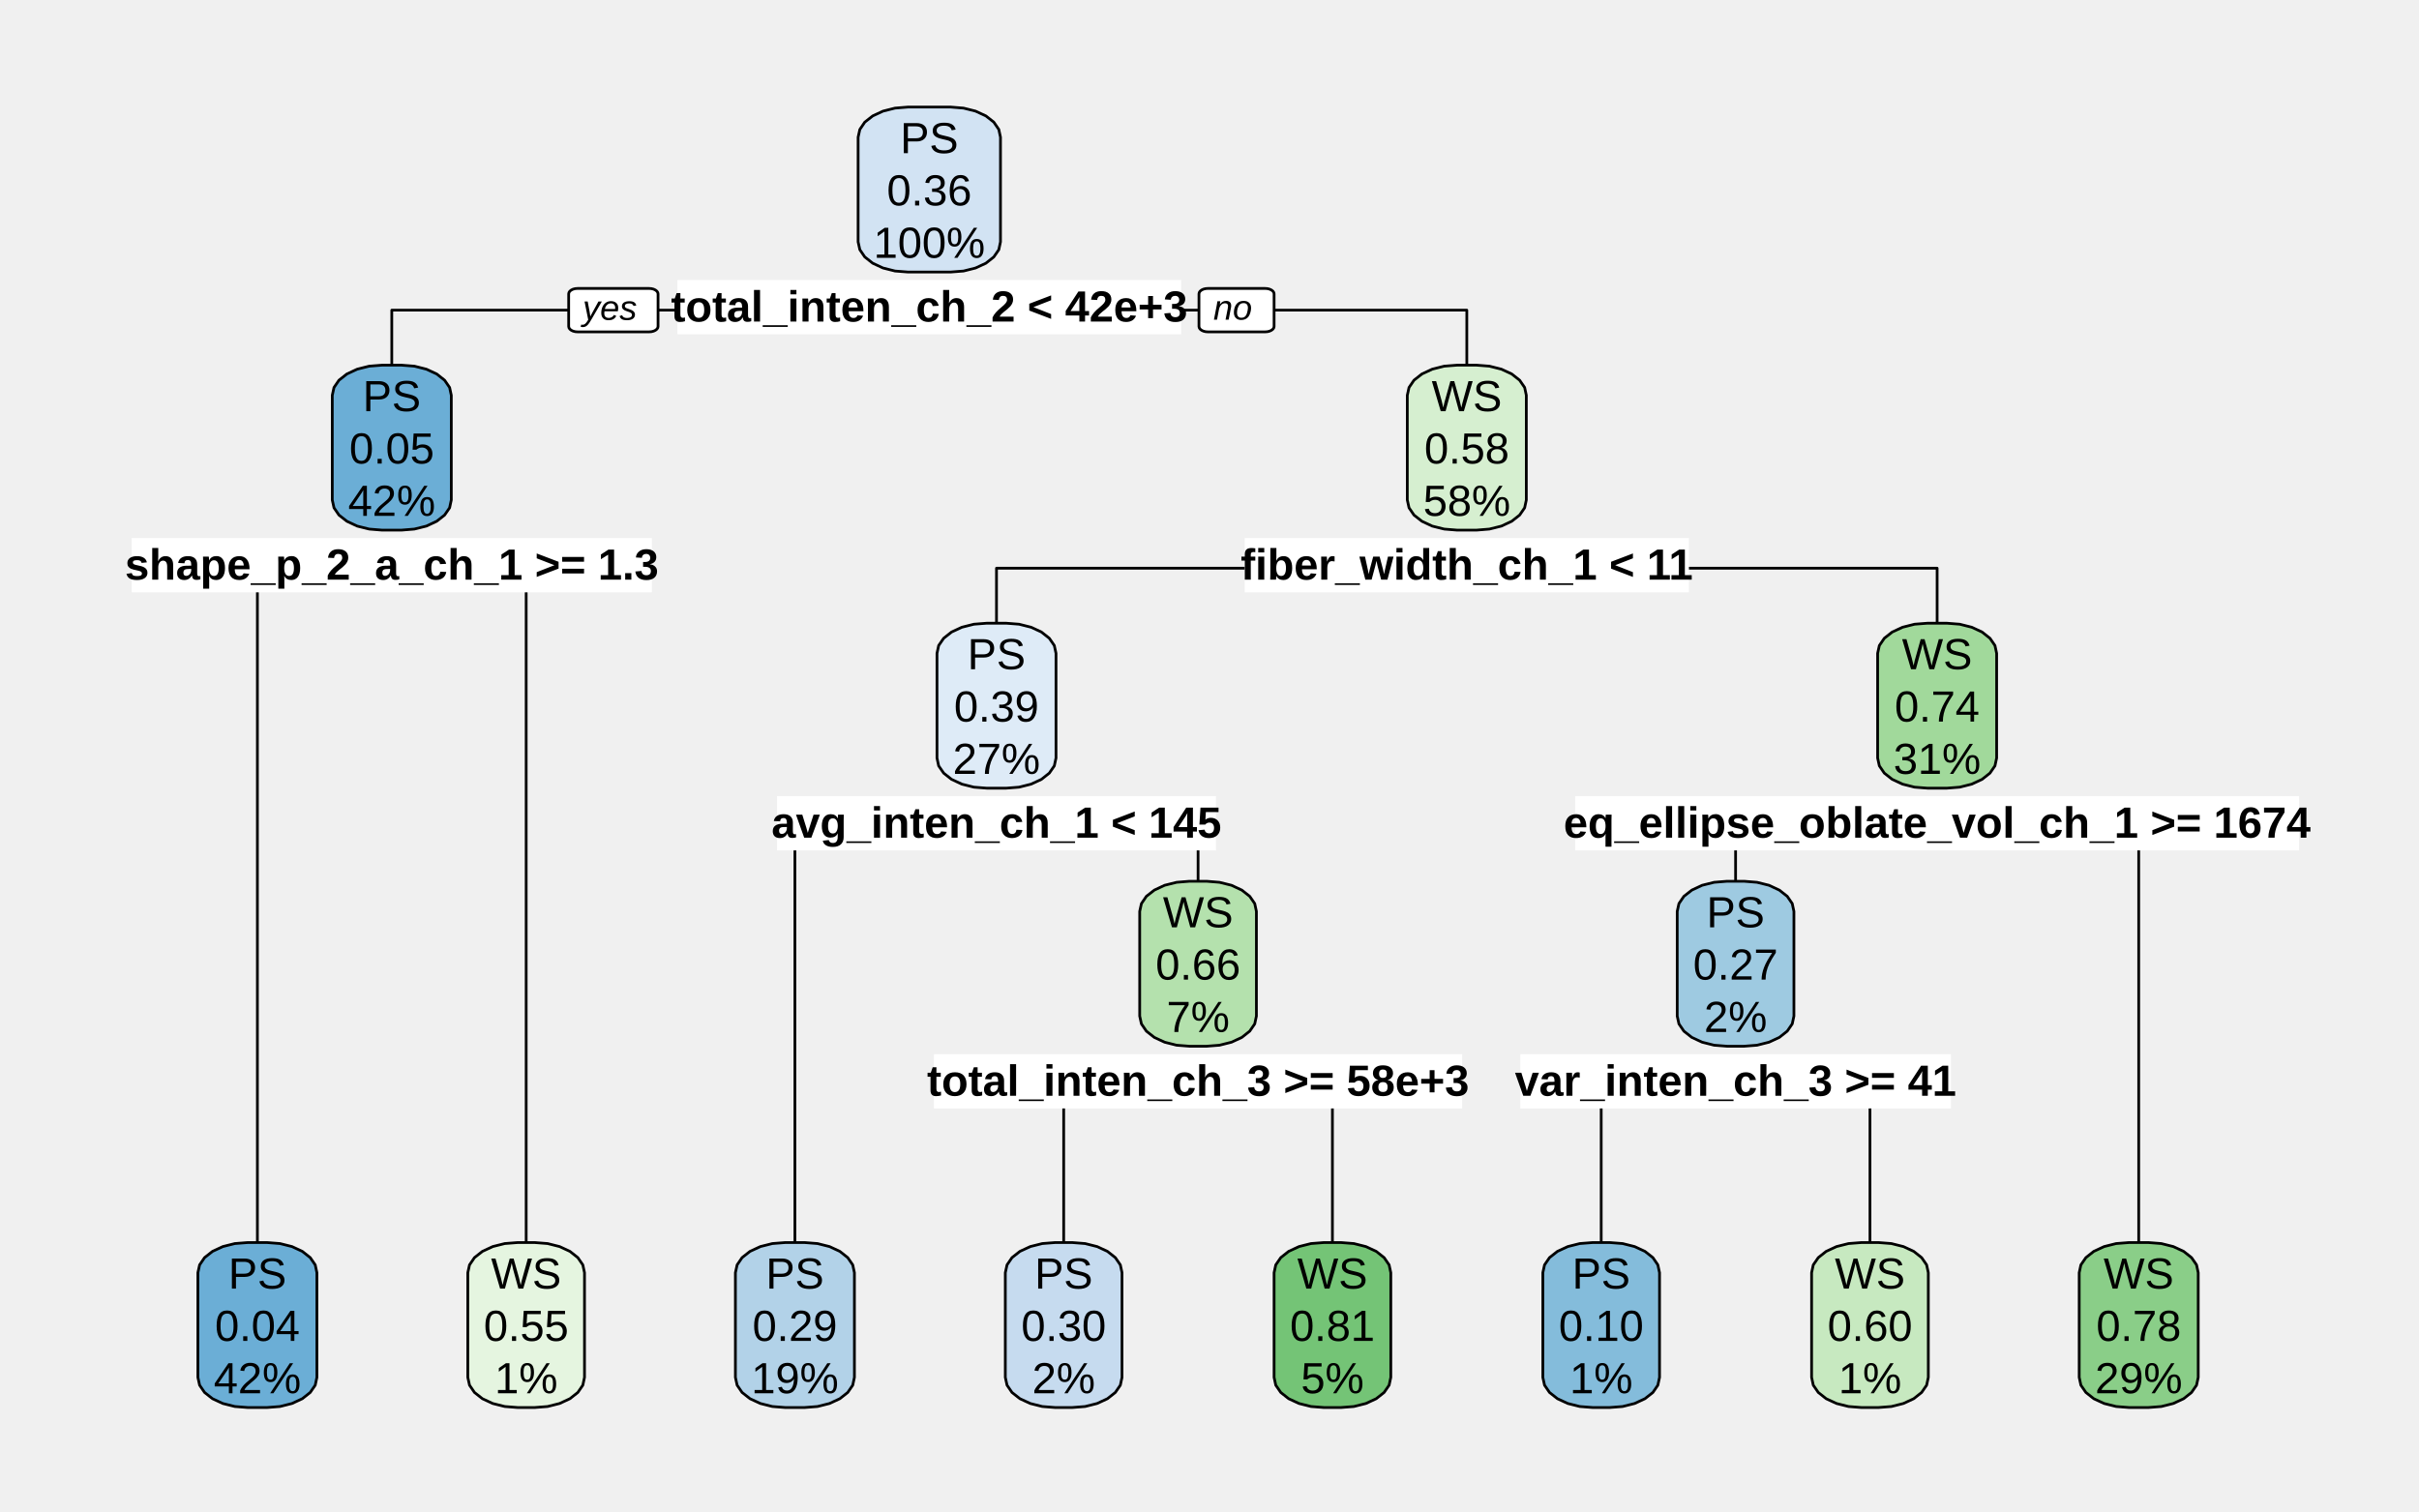
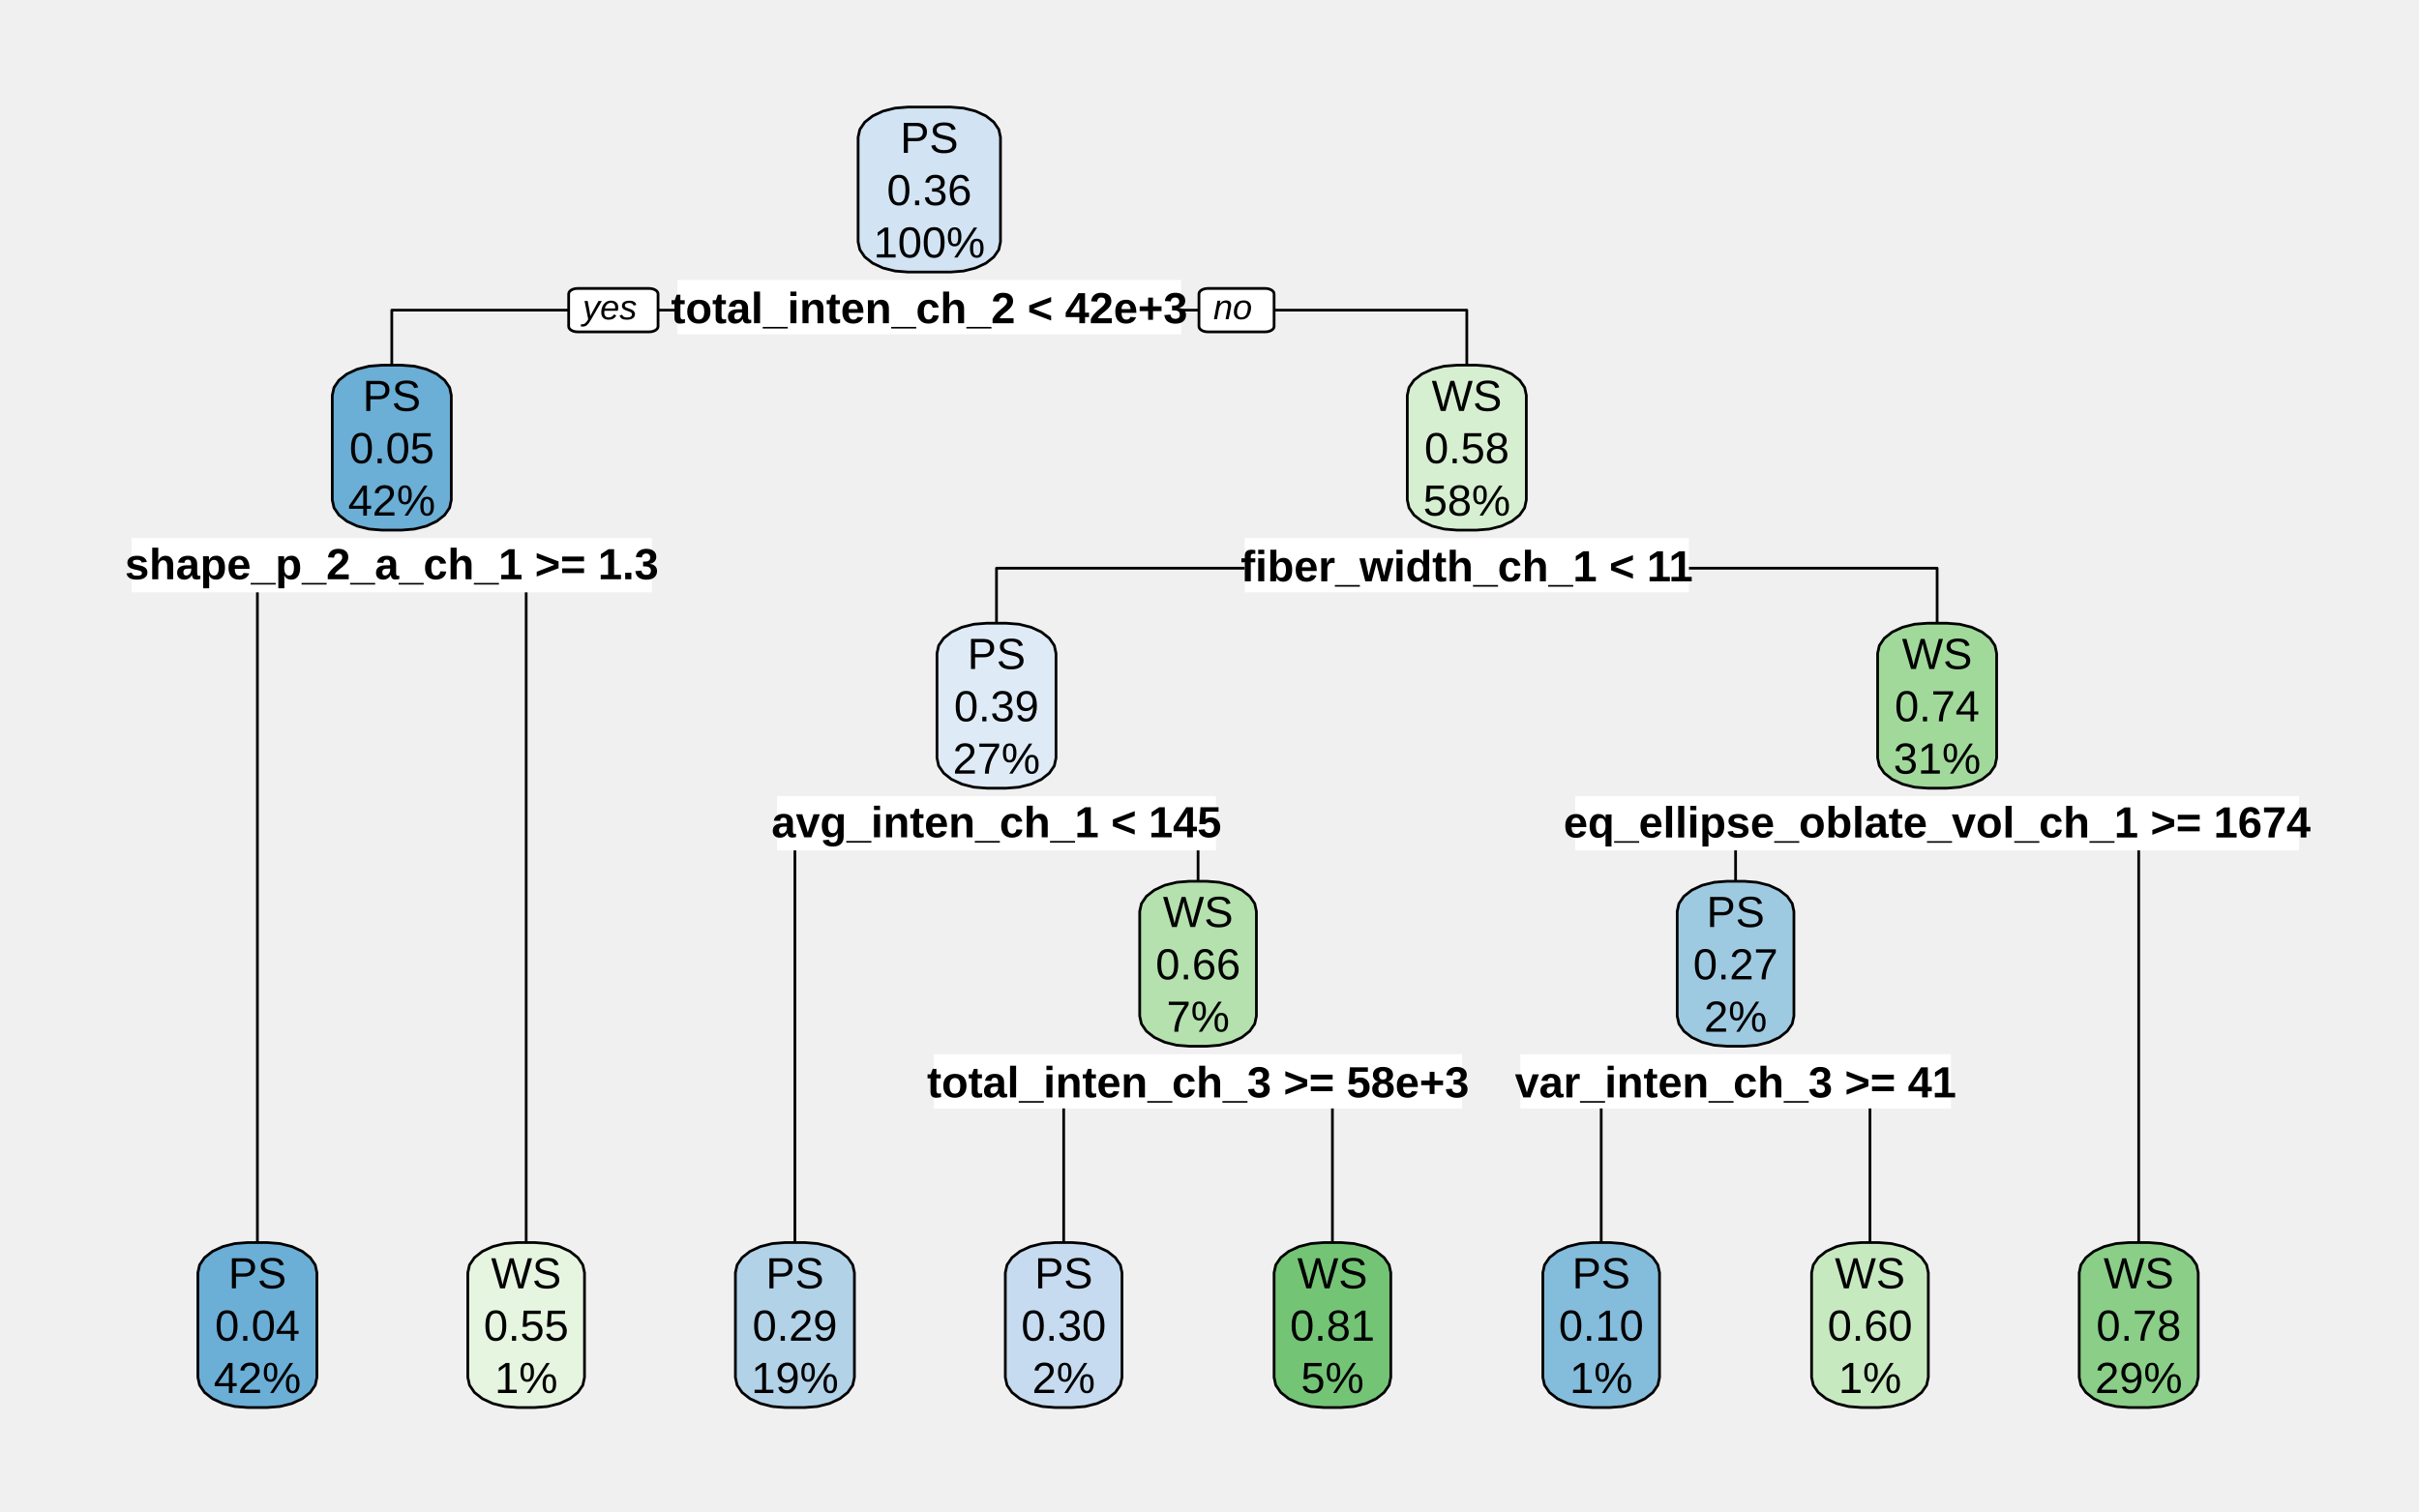
<svg xmlns="http://www.w3.org/2000/svg" class="svglite" width="576.00pt" height="360.00pt" viewBox="0 0 576.00 360.00">
  <defs>
    <style type="text/css">
    .svglite line, .svglite polyline, .svglite polygon, .svglite path, .svglite rect, .svglite circle {
      fill: none;
      stroke: #000000;
      stroke-linecap: round;
      stroke-linejoin: round;
      stroke-miterlimit: 10.00;
    }
  </style>
  </defs>
  <rect width="100%" height="100%" style="stroke: none; fill: none;" />
  <defs>
    <clipPath id="cpMC4wMHw1NzYuMDB8MC4wMHwzNjAuMDA=">
      <rect x="0.00" y="0.00" width="576.00" height="360.00" />
    </clipPath>
  </defs>
  <g clip-path="url(#cpMC4wMHw1NzYuMDB8MC4wMHwzNjAuMDA=)">
    <polyline points="93.29,86.97 93.29,73.87 221.28,73.87 " style="stroke-width: 0.65; stroke-linecap: butt;" />
    <polyline points="61.29,295.94 61.29,135.33 93.29,135.33 " style="stroke-width: 0.65; stroke-linecap: butt;" />
    <polyline points="125.29,295.94 125.29,135.33 93.29,135.33 " style="stroke-width: 0.65; stroke-linecap: butt;" />
    <polyline points="349.27,86.97 349.27,73.87 221.28,73.87 " style="stroke-width: 0.65; stroke-linecap: butt;" />
    <polyline points="237.28,148.43 237.28,135.33 349.27,135.33 " style="stroke-width: 0.65; stroke-linecap: butt;" />
    <polyline points="189.28,295.94 189.28,196.79 237.28,196.79 " style="stroke-width: 0.65; stroke-linecap: butt;" />
    <polyline points="285.28,209.89 285.28,196.79 237.28,196.79 " style="stroke-width: 0.65; stroke-linecap: butt;" />
    <polyline points="253.28,295.94 253.28,258.26 285.28,258.26 " style="stroke-width: 0.65; stroke-linecap: butt;" />
    <polyline points="317.27,295.94 317.27,258.26 285.28,258.26 " style="stroke-width: 0.65; stroke-linecap: butt;" />
    <polyline points="461.26,148.43 461.26,135.33 349.27,135.33 " style="stroke-width: 0.65; stroke-linecap: butt;" />
    <polyline points="413.27,209.89 413.27,196.79 461.26,196.79 " style="stroke-width: 0.65; stroke-linecap: butt;" />
    <polyline points="381.27,295.94 381.27,258.26 413.27,258.26 " style="stroke-width: 0.65; stroke-linecap: butt;" />
    <polyline points="445.27,295.94 445.27,258.26 413.27,258.26 " style="stroke-width: 0.65; stroke-linecap: butt;" />
    <polyline points="509.26,295.94 509.26,196.79 461.26,196.79 " style="stroke-width: 0.65; stroke-linecap: butt;" />
    <polygon points="161.30,79.61 161.30,66.69 281.26,66.69 281.26,79.61 161.30,79.61 " style="stroke-width: 0.65; stroke: none; fill: #FFFFFF;" />
    <polygon points="31.36,141.08 31.36,128.15 155.22,128.15 155.22,141.08 31.36,141.08 " style="stroke-width: 0.65; stroke: none; fill: #FFFFFF;" />
    <polygon points="296.38,141.08 296.38,128.15 402.16,128.15 402.16,141.08 296.38,141.08 " style="stroke-width: 0.65; stroke: none; fill: #FFFFFF;" />
    <polygon points="185.02,202.54 185.02,189.61 289.54,189.61 289.54,202.54 185.02,202.54 " style="stroke-width: 0.65; stroke: none; fill: #FFFFFF;" />
    <polygon points="222.38,264.00 222.38,251.08 348.17,251.08 348.17,264.00 222.38,264.00 " style="stroke-width: 0.65; stroke: none; fill: #FFFFFF;" />
    <polygon points="375.08,202.54 375.08,189.61 547.45,189.61 547.45,202.54 375.08,202.54 " style="stroke-width: 0.65; stroke: none; fill: #FFFFFF;" />
    <polygon points="362.00,264.00 362.00,251.08 464.54,251.08 464.54,264.00 362.00,264.00 " style="stroke-width: 0.65; stroke: none; fill: #FFFFFF;" />
-     <text x="221.28" y="76.59" text-anchor="middle" style="font-size: 10.39px; font-weight: bold; font-family: Liberation Sans;" textLength="147.57px" lengthAdjust="spacingAndGlyphs">total_inten_ch_2 &lt; 42e+3</text>
-     <text x="93.29" y="138.05" text-anchor="middle" style="font-size: 10.39px; font-weight: bold; font-family: Liberation Sans;" textLength="146.38px" lengthAdjust="spacingAndGlyphs">shape_p_2_a_ch_1 &gt;= 1.3</text>
-     <text x="349.27" y="138.05" text-anchor="middle" style="font-size: 10.39px; font-weight: bold; font-family: Liberation Sans;" textLength="127.27px" lengthAdjust="spacingAndGlyphs">fiber_width_ch_1 &lt; 11</text>
-     <text x="237.28" y="199.51" text-anchor="middle" style="font-size: 10.39px; font-weight: bold; font-family: Liberation Sans;" textLength="125.43px" lengthAdjust="spacingAndGlyphs">avg_inten_ch_1 &lt; 145</text>
-     <text x="285.28" y="260.98" text-anchor="middle" style="font-size: 10.39px; font-weight: bold; font-family: Liberation Sans;" textLength="156.26px" lengthAdjust="spacingAndGlyphs">total_inten_ch_3 &gt;= 58e+3</text>
-     <text x="461.26" y="199.51" text-anchor="middle" style="font-size: 10.39px; font-weight: bold; font-family: Liberation Sans;" textLength="207.58px" lengthAdjust="spacingAndGlyphs">eq_ellipse_oblate_vol_ch_1 &gt;= 1674</text>
-     <text x="413.27" y="260.98" text-anchor="middle" style="font-size: 10.39px; font-weight: bold; font-family: Liberation Sans;" textLength="124.59px" lengthAdjust="spacingAndGlyphs">var_inten_ch_3 &gt;= 41</text>
+     <text x="221.28" y="76.98" text-anchor="middle" style="font-size: 10.39px; font-weight: bold; font-family: Arial;" textLength="122.80px" lengthAdjust="spacingAndGlyphs">total_inten_ch_2 &lt; 42e+3</text>
+     <text x="93.29" y="137.96" text-anchor="middle" style="font-size: 10.39px; font-weight: bold; font-family: Arial;" textLength="126.85px" lengthAdjust="spacingAndGlyphs">shape_p_2_a_ch_1 &gt;= 1.3</text>
+     <text x="349.27" y="138.46" text-anchor="middle" style="font-size: 10.39px; font-weight: bold; font-family: Arial;" textLength="108.09px" lengthAdjust="spacingAndGlyphs">fiber_width_ch_1 &lt; 11</text>
+     <text x="237.28" y="199.42" text-anchor="middle" style="font-size: 10.39px; font-weight: bold; font-family: Arial;" textLength="106.94px" lengthAdjust="spacingAndGlyphs">avg_inten_ch_1 &lt; 145</text>
+     <text x="285.28" y="261.36" text-anchor="middle" style="font-size: 10.39px; font-weight: bold; font-family: Arial;" textLength="128.86px" lengthAdjust="spacingAndGlyphs">total_inten_ch_3 &gt;= 58e+3</text>
+     <text x="461.26" y="199.46" text-anchor="middle" style="font-size: 10.39px; font-weight: bold; font-family: Arial;" textLength="177.57px" lengthAdjust="spacingAndGlyphs">eq_ellipse_oblate_vol_ch_1 &gt;= 1674</text>
+     <text x="413.27" y="261.36" text-anchor="middle" style="font-size: 10.39px; font-weight: bold; font-family: Arial;" textLength="104.94px" lengthAdjust="spacingAndGlyphs">var_inten_ch_3 &gt;= 41</text>
    <polygon points="204.33,32.68 204.74,30.83 205.92,29.09 207.81,27.61 210.26,26.47 213.12,25.75 216.19,25.50 226.37,25.50 229.44,25.75 232.30,26.47 234.76,27.61 236.64,29.09 237.83,30.83 238.23,32.68 238.23,57.61 237.83,59.47 236.64,61.20 234.76,62.69 232.30,63.83 229.44,64.55 226.37,64.79 216.19,64.79 213.12,64.55 210.26,63.83 207.81,62.69 205.92,61.20 204.74,59.47 204.33,57.61 " style="stroke-width: 0.65; fill: #D2E3F3;" />
    <polygon points="79.12,94.15 79.53,92.29 80.71,90.56 82.60,89.07 85.05,87.93 87.91,87.21 90.98,86.97 95.60,86.97 98.67,87.21 101.53,87.93 103.99,89.07 105.87,90.56 107.06,92.29 107.46,94.15 107.46,119.08 107.06,120.94 105.87,122.67 103.99,124.15 101.53,125.30 98.67,126.01 95.60,126.26 90.98,126.26 87.91,126.01 85.05,125.30 82.60,124.15 80.71,122.67 79.53,120.94 79.12,119.08 " style="stroke-width: 0.65; fill: #6BAED6;" />
    <polygon points="47.12,303.12 47.53,301.26 48.71,299.53 50.60,298.04 53.05,296.90 55.92,296.18 58.99,295.94 63.60,295.94 66.67,296.18 69.53,296.90 71.99,298.04 73.87,299.53 75.06,301.26 75.46,303.12 75.46,328.05 75.06,329.91 73.87,331.64 71.99,333.13 69.53,334.27 66.67,334.99 63.60,335.23 58.99,335.23 55.92,334.99 53.05,334.27 50.60,333.13 48.71,331.64 47.53,329.91 47.12,328.05 " style="stroke-width: 0.65; fill: #6BAED6;" />
    <polygon points="111.39,303.12 111.80,301.26 112.98,299.53 114.87,298.04 117.32,296.90 120.19,296.18 123.26,295.94 127.32,295.94 130.39,296.18 133.25,296.90 135.71,298.04 137.59,299.53 138.78,301.26 139.18,303.12 139.18,328.05 138.78,329.91 137.59,331.64 135.71,333.13 133.25,334.27 130.39,334.99 127.32,335.23 123.26,335.23 120.19,334.99 117.32,334.27 114.87,333.13 112.98,331.64 111.80,329.91 111.39,328.05 " style="stroke-width: 0.65; fill: #E5F5E0;" />
    <polygon points="335.10,94.15 335.51,92.29 336.69,90.56 338.58,89.07 341.03,87.93 343.89,87.21 346.96,86.97 351.58,86.97 354.65,87.21 357.51,87.93 359.97,89.07 361.85,90.56 363.04,92.29 363.44,94.15 363.44,119.08 363.04,120.94 361.85,122.67 359.97,124.15 357.51,125.30 354.65,126.01 351.58,126.26 346.96,126.26 343.89,126.01 341.03,125.30 338.58,124.15 336.69,122.67 335.51,120.94 335.10,119.08 " style="stroke-width: 0.65; fill: #D6EFD0;" />
    <polygon points="223.11,155.61 223.51,153.75 224.70,152.02 226.58,150.53 229.04,149.39 231.90,148.67 234.97,148.43 239.59,148.43 242.66,148.67 245.52,149.39 247.98,150.53 249.86,152.02 251.05,153.75 251.45,155.61 251.45,180.54 251.05,182.40 249.86,184.13 247.98,185.62 245.52,186.76 242.66,187.48 239.59,187.72 234.97,187.72 231.90,187.48 229.04,186.76 226.58,185.62 224.70,184.13 223.51,182.40 223.11,180.54 " style="stroke-width: 0.65; fill: #DEEBF7;" />
    <polygon points="175.11,303.12 175.52,301.26 176.70,299.53 178.59,298.04 181.05,296.90 183.91,296.18 186.98,295.94 191.59,295.94 194.66,296.18 197.52,296.90 199.98,298.04 201.86,299.53 203.05,301.26 203.45,303.12 203.45,328.05 203.05,329.91 201.86,331.64 199.98,333.13 197.52,334.27 194.66,334.99 191.59,335.23 186.98,335.23 183.91,334.99 181.05,334.27 178.59,333.13 176.70,331.64 175.52,329.91 175.11,328.05 " style="stroke-width: 0.65; fill: #B2D2E8;" />
    <polygon points="271.38,217.07 271.79,215.21 272.97,213.48 274.86,212.00 277.31,210.85 280.17,210.14 283.24,209.89 287.31,209.89 290.38,210.14 293.24,210.85 295.70,212.00 297.58,213.48 298.77,215.21 299.17,217.07 299.17,242.00 298.77,243.86 297.58,245.59 295.70,247.08 293.24,248.22 290.38,248.94 287.31,249.18 283.24,249.18 280.17,248.94 277.31,248.22 274.86,247.08 272.97,245.59 271.79,243.86 271.38,242.00 " style="stroke-width: 0.65; fill: #B4E1AD;" />
    <polygon points="239.38,303.12 239.79,301.26 240.97,299.53 242.86,298.04 245.32,296.90 248.18,296.18 251.25,295.94 255.31,295.94 258.38,296.18 261.24,296.90 263.70,298.04 265.58,299.53 266.77,301.26 267.17,303.12 267.17,328.05 266.77,329.91 265.58,331.64 263.70,333.13 261.24,334.27 258.38,334.99 255.31,335.23 251.25,335.23 248.18,334.99 245.32,334.27 242.86,333.13 240.97,331.64 239.79,329.91 239.38,328.05 " style="stroke-width: 0.65; fill: #C6DBEF;" />
    <polygon points="303.38,303.12 303.78,301.26 304.97,299.53 306.85,298.04 309.31,296.90 312.17,296.18 315.24,295.94 319.31,295.94 322.38,296.18 325.24,296.90 327.70,298.04 329.58,299.53 330.77,301.26 331.17,303.12 331.17,328.05 330.77,329.91 329.58,331.64 327.70,333.13 325.24,334.27 322.38,334.99 319.31,335.23 315.24,335.23 312.17,334.99 309.31,334.27 306.85,333.13 304.97,331.64 303.78,329.91 303.38,328.05 " style="stroke-width: 0.65; fill: #74C476;" />
    <polygon points="447.09,155.61 447.50,153.75 448.68,152.02 450.57,150.53 453.03,149.39 455.89,148.67 458.96,148.43 463.57,148.43 466.64,148.67 469.50,149.39 471.96,150.53 473.84,152.02 475.03,153.75 475.43,155.61 475.43,180.54 475.03,182.40 473.84,184.13 471.96,185.62 469.50,186.76 466.64,187.48 463.57,187.72 458.96,187.72 455.89,187.48 453.03,186.76 450.57,185.62 448.68,184.13 447.50,182.40 447.09,180.54 " style="stroke-width: 0.65; fill: #A1D99B;" />
    <polygon points="399.37,217.07 399.78,215.21 400.96,213.48 402.85,212.00 405.30,210.85 408.16,210.14 411.24,209.89 415.30,209.89 418.37,210.14 421.23,210.85 423.69,212.00 425.57,213.48 426.76,215.21 427.16,217.07 427.16,242.00 426.76,243.86 425.57,245.59 423.69,247.08 421.23,248.22 418.37,248.94 415.30,249.18 411.24,249.18 408.16,248.94 405.30,248.22 402.85,247.08 400.96,245.59 399.78,243.86 399.37,242.00 " style="stroke-width: 0.65; fill: #9ECAE1;" />
    <polygon points="367.37,303.12 367.78,301.26 368.96,299.53 370.85,298.04 373.31,296.90 376.17,296.18 379.24,295.94 383.30,295.94 386.37,296.18 389.23,296.90 391.69,298.04 393.58,299.53 394.76,301.26 395.16,303.12 395.16,328.05 394.76,329.91 393.58,331.64 391.69,333.13 389.23,334.27 386.37,334.99 383.30,335.23 379.24,335.23 376.17,334.99 373.31,334.27 370.85,333.13 368.96,331.64 367.78,329.91 367.37,328.05 " style="stroke-width: 0.65; fill: #84BCDB;" />
    <polygon points="431.37,303.12 431.77,301.26 432.96,299.53 434.84,298.04 437.30,296.90 440.16,296.18 443.23,295.94 447.30,295.94 450.37,296.18 453.23,296.90 455.69,298.04 457.57,299.53 458.76,301.26 459.16,303.12 459.16,328.05 458.76,329.91 457.57,331.64 455.69,333.13 453.23,334.27 450.37,334.99 447.30,335.23 443.23,335.23 440.16,334.99 437.30,334.27 434.84,333.13 432.96,331.64 431.77,329.91 431.37,328.05 " style="stroke-width: 0.65; fill: #C7E9C0;" />
    <polygon points="495.09,303.12 495.49,301.26 496.68,299.53 498.56,298.04 501.02,296.90 503.88,296.18 506.95,295.94 511.57,295.94 514.64,296.18 517.50,296.90 519.96,298.04 521.84,299.53 523.03,301.26 523.43,303.12 523.43,328.05 523.03,329.91 521.84,331.64 519.96,333.13 517.50,334.27 514.64,334.99 511.57,335.23 506.95,335.23 503.88,334.99 501.02,334.27 498.56,333.13 496.68,331.64 495.49,329.91 495.09,328.05 " style="stroke-width: 0.65; fill: #8ACE88;" />
-     <text x="221.28" y="36.47" text-anchor="middle" style="font-size: 10.39px; font-family: Liberation Sans;" textLength="12.84px" lengthAdjust="spacingAndGlyphs">PS</text>
-     <text x="221.28" y="48.93" text-anchor="middle" style="font-size: 10.39px; font-family: Liberation Sans;" textLength="23.10px" lengthAdjust="spacingAndGlyphs">0.36</text>
-     <text x="221.28" y="61.40" text-anchor="middle" style="font-size: 10.39px; font-family: Liberation Sans;" textLength="29.66px" lengthAdjust="spacingAndGlyphs">100%</text>
-     <text x="93.29" y="97.93" text-anchor="middle" style="font-size: 10.39px; font-family: Liberation Sans;" textLength="12.84px" lengthAdjust="spacingAndGlyphs">PS</text>
-     <text x="93.29" y="110.40" text-anchor="middle" style="font-size: 10.39px; font-family: Liberation Sans;" textLength="23.10px" lengthAdjust="spacingAndGlyphs">0.05</text>
-     <text x="93.29" y="122.86" text-anchor="middle" style="font-size: 10.39px; font-family: Liberation Sans;" textLength="23.06px" lengthAdjust="spacingAndGlyphs">42%</text>
-     <text x="61.29" y="306.90" text-anchor="middle" style="font-size: 10.39px; font-family: Liberation Sans;" textLength="12.84px" lengthAdjust="spacingAndGlyphs">PS</text>
-     <text x="61.29" y="319.37" text-anchor="middle" style="font-size: 10.39px; font-family: Liberation Sans;" textLength="23.10px" lengthAdjust="spacingAndGlyphs">0.04</text>
-     <text x="61.29" y="331.83" text-anchor="middle" style="font-size: 10.39px; font-family: Liberation Sans;" textLength="23.06px" lengthAdjust="spacingAndGlyphs">42%</text>
-     <text x="125.29" y="306.90" text-anchor="middle" style="font-size: 10.39px; font-family: Liberation Sans;" textLength="16.85px" lengthAdjust="spacingAndGlyphs">WS</text>
-     <text x="125.29" y="319.37" text-anchor="middle" style="font-size: 10.39px; font-family: Liberation Sans;" textLength="23.10px" lengthAdjust="spacingAndGlyphs">0.55</text>
-     <text x="125.29" y="331.83" text-anchor="middle" style="font-size: 10.39px; font-family: Liberation Sans;" textLength="16.46px" lengthAdjust="spacingAndGlyphs">1%</text>
-     <text x="349.27" y="97.93" text-anchor="middle" style="font-size: 10.39px; font-family: Liberation Sans;" textLength="16.85px" lengthAdjust="spacingAndGlyphs">WS</text>
-     <text x="349.27" y="110.40" text-anchor="middle" style="font-size: 10.39px; font-family: Liberation Sans;" textLength="23.10px" lengthAdjust="spacingAndGlyphs">0.58</text>
-     <text x="349.27" y="122.86" text-anchor="middle" style="font-size: 10.39px; font-family: Liberation Sans;" textLength="23.06px" lengthAdjust="spacingAndGlyphs">58%</text>
-     <text x="237.28" y="159.39" text-anchor="middle" style="font-size: 10.39px; font-family: Liberation Sans;" textLength="12.84px" lengthAdjust="spacingAndGlyphs">PS</text>
-     <text x="237.28" y="171.86" text-anchor="middle" style="font-size: 10.39px; font-family: Liberation Sans;" textLength="23.10px" lengthAdjust="spacingAndGlyphs">0.39</text>
-     <text x="237.28" y="184.32" text-anchor="middle" style="font-size: 10.39px; font-family: Liberation Sans;" textLength="23.06px" lengthAdjust="spacingAndGlyphs">27%</text>
-     <text x="189.28" y="306.90" text-anchor="middle" style="font-size: 10.39px; font-family: Liberation Sans;" textLength="12.84px" lengthAdjust="spacingAndGlyphs">PS</text>
-     <text x="189.28" y="319.37" text-anchor="middle" style="font-size: 10.39px; font-family: Liberation Sans;" textLength="23.10px" lengthAdjust="spacingAndGlyphs">0.29</text>
-     <text x="189.28" y="331.83" text-anchor="middle" style="font-size: 10.39px; font-family: Liberation Sans;" textLength="23.06px" lengthAdjust="spacingAndGlyphs">19%</text>
-     <text x="285.28" y="220.86" text-anchor="middle" style="font-size: 10.39px; font-family: Liberation Sans;" textLength="16.85px" lengthAdjust="spacingAndGlyphs">WS</text>
-     <text x="285.28" y="233.32" text-anchor="middle" style="font-size: 10.39px; font-family: Liberation Sans;" textLength="23.10px" lengthAdjust="spacingAndGlyphs">0.66</text>
-     <text x="285.28" y="245.79" text-anchor="middle" style="font-size: 10.39px; font-family: Liberation Sans;" textLength="16.46px" lengthAdjust="spacingAndGlyphs">7%</text>
-     <text x="253.28" y="306.90" text-anchor="middle" style="font-size: 10.39px; font-family: Liberation Sans;" textLength="12.84px" lengthAdjust="spacingAndGlyphs">PS</text>
-     <text x="253.28" y="319.37" text-anchor="middle" style="font-size: 10.39px; font-family: Liberation Sans;" textLength="23.10px" lengthAdjust="spacingAndGlyphs">0.30</text>
-     <text x="253.28" y="331.83" text-anchor="middle" style="font-size: 10.39px; font-family: Liberation Sans;" textLength="16.46px" lengthAdjust="spacingAndGlyphs">2%</text>
-     <text x="317.27" y="306.90" text-anchor="middle" style="font-size: 10.39px; font-family: Liberation Sans;" textLength="16.85px" lengthAdjust="spacingAndGlyphs">WS</text>
-     <text x="317.27" y="319.37" text-anchor="middle" style="font-size: 10.39px; font-family: Liberation Sans;" textLength="23.10px" lengthAdjust="spacingAndGlyphs">0.81</text>
-     <text x="317.27" y="331.83" text-anchor="middle" style="font-size: 10.39px; font-family: Liberation Sans;" textLength="16.46px" lengthAdjust="spacingAndGlyphs">5%</text>
-     <text x="461.26" y="159.39" text-anchor="middle" style="font-size: 10.39px; font-family: Liberation Sans;" textLength="16.85px" lengthAdjust="spacingAndGlyphs">WS</text>
-     <text x="461.26" y="171.86" text-anchor="middle" style="font-size: 10.39px; font-family: Liberation Sans;" textLength="23.10px" lengthAdjust="spacingAndGlyphs">0.74</text>
-     <text x="461.26" y="184.32" text-anchor="middle" style="font-size: 10.39px; font-family: Liberation Sans;" textLength="23.06px" lengthAdjust="spacingAndGlyphs">31%</text>
-     <text x="413.27" y="220.86" text-anchor="middle" style="font-size: 10.39px; font-family: Liberation Sans;" textLength="12.84px" lengthAdjust="spacingAndGlyphs">PS</text>
-     <text x="413.27" y="233.32" text-anchor="middle" style="font-size: 10.39px; font-family: Liberation Sans;" textLength="23.10px" lengthAdjust="spacingAndGlyphs">0.27</text>
-     <text x="413.27" y="245.79" text-anchor="middle" style="font-size: 10.39px; font-family: Liberation Sans;" textLength="16.46px" lengthAdjust="spacingAndGlyphs">2%</text>
-     <text x="381.27" y="306.90" text-anchor="middle" style="font-size: 10.39px; font-family: Liberation Sans;" textLength="12.84px" lengthAdjust="spacingAndGlyphs">PS</text>
-     <text x="381.27" y="319.37" text-anchor="middle" style="font-size: 10.39px; font-family: Liberation Sans;" textLength="23.10px" lengthAdjust="spacingAndGlyphs">0.10</text>
-     <text x="381.27" y="331.83" text-anchor="middle" style="font-size: 10.39px; font-family: Liberation Sans;" textLength="16.46px" lengthAdjust="spacingAndGlyphs">1%</text>
-     <text x="445.27" y="306.90" text-anchor="middle" style="font-size: 10.39px; font-family: Liberation Sans;" textLength="16.85px" lengthAdjust="spacingAndGlyphs">WS</text>
-     <text x="445.27" y="319.37" text-anchor="middle" style="font-size: 10.39px; font-family: Liberation Sans;" textLength="23.10px" lengthAdjust="spacingAndGlyphs">0.60</text>
-     <text x="445.27" y="331.83" text-anchor="middle" style="font-size: 10.39px; font-family: Liberation Sans;" textLength="16.46px" lengthAdjust="spacingAndGlyphs">1%</text>
-     <text x="509.26" y="306.90" text-anchor="middle" style="font-size: 10.39px; font-family: Liberation Sans;" textLength="16.85px" lengthAdjust="spacingAndGlyphs">WS</text>
-     <text x="509.26" y="319.37" text-anchor="middle" style="font-size: 10.39px; font-family: Liberation Sans;" textLength="23.10px" lengthAdjust="spacingAndGlyphs">0.78</text>
-     <text x="509.26" y="331.83" text-anchor="middle" style="font-size: 10.39px; font-family: Liberation Sans;" textLength="23.06px" lengthAdjust="spacingAndGlyphs">29%</text>
+     <text x="221.28" y="36.41" text-anchor="middle" style="font-size: 10.39px; font-family: Arial;" textLength="13.84px" lengthAdjust="spacingAndGlyphs">PS</text>
+     <text x="221.28" y="48.87" text-anchor="middle" style="font-size: 10.39px; font-family: Arial;" textLength="20.18px" lengthAdjust="spacingAndGlyphs">0.36</text>
+     <text x="221.28" y="61.34" text-anchor="middle" style="font-size: 10.39px; font-family: Arial;" textLength="26.52px" lengthAdjust="spacingAndGlyphs">100%</text>
+     <text x="93.29" y="97.87" text-anchor="middle" style="font-size: 10.39px; font-family: Arial;" textLength="13.84px" lengthAdjust="spacingAndGlyphs">PS</text>
+     <text x="93.29" y="110.33" text-anchor="middle" style="font-size: 10.39px; font-family: Arial;" textLength="20.18px" lengthAdjust="spacingAndGlyphs">0.05</text>
+     <text x="93.29" y="122.80" text-anchor="middle" style="font-size: 10.39px; font-family: Arial;" textLength="20.76px" lengthAdjust="spacingAndGlyphs">42%</text>
+     <text x="61.29" y="306.84" text-anchor="middle" style="font-size: 10.39px; font-family: Arial;" textLength="13.84px" lengthAdjust="spacingAndGlyphs">PS</text>
+     <text x="61.29" y="319.31" text-anchor="middle" style="font-size: 10.39px; font-family: Arial;" textLength="20.18px" lengthAdjust="spacingAndGlyphs">0.04</text>
+     <text x="61.29" y="331.77" text-anchor="middle" style="font-size: 10.39px; font-family: Arial;" textLength="20.76px" lengthAdjust="spacingAndGlyphs">42%</text>
+     <text x="125.29" y="306.84" text-anchor="middle" style="font-size: 10.39px; font-family: Arial;" textLength="16.71px" lengthAdjust="spacingAndGlyphs">WS</text>
+     <text x="125.29" y="319.31" text-anchor="middle" style="font-size: 10.39px; font-family: Arial;" textLength="20.18px" lengthAdjust="spacingAndGlyphs">0.55</text>
+     <text x="125.29" y="331.77" text-anchor="middle" style="font-size: 10.39px; font-family: Arial;" textLength="14.99px" lengthAdjust="spacingAndGlyphs">1%</text>
+     <text x="349.27" y="97.87" text-anchor="middle" style="font-size: 10.39px; font-family: Arial;" textLength="16.71px" lengthAdjust="spacingAndGlyphs">WS</text>
+     <text x="349.27" y="110.33" text-anchor="middle" style="font-size: 10.39px; font-family: Arial;" textLength="20.18px" lengthAdjust="spacingAndGlyphs">0.58</text>
+     <text x="349.27" y="122.80" text-anchor="middle" style="font-size: 10.39px; font-family: Arial;" textLength="20.76px" lengthAdjust="spacingAndGlyphs">58%</text>
+     <text x="237.28" y="159.33" text-anchor="middle" style="font-size: 10.39px; font-family: Arial;" textLength="13.84px" lengthAdjust="spacingAndGlyphs">PS</text>
+     <text x="237.28" y="171.80" text-anchor="middle" style="font-size: 10.39px; font-family: Arial;" textLength="20.18px" lengthAdjust="spacingAndGlyphs">0.39</text>
+     <text x="237.28" y="184.26" text-anchor="middle" style="font-size: 10.39px; font-family: Arial;" textLength="20.76px" lengthAdjust="spacingAndGlyphs">27%</text>
+     <text x="189.28" y="306.84" text-anchor="middle" style="font-size: 10.39px; font-family: Arial;" textLength="13.84px" lengthAdjust="spacingAndGlyphs">PS</text>
+     <text x="189.28" y="319.31" text-anchor="middle" style="font-size: 10.39px; font-family: Arial;" textLength="20.18px" lengthAdjust="spacingAndGlyphs">0.29</text>
+     <text x="189.28" y="331.77" text-anchor="middle" style="font-size: 10.39px; font-family: Arial;" textLength="20.76px" lengthAdjust="spacingAndGlyphs">19%</text>
+     <text x="285.28" y="220.79" text-anchor="middle" style="font-size: 10.39px; font-family: Arial;" textLength="16.71px" lengthAdjust="spacingAndGlyphs">WS</text>
+     <text x="285.28" y="233.26" text-anchor="middle" style="font-size: 10.39px; font-family: Arial;" textLength="20.18px" lengthAdjust="spacingAndGlyphs">0.66</text>
+     <text x="285.28" y="245.72" text-anchor="middle" style="font-size: 10.39px; font-family: Arial;" textLength="14.99px" lengthAdjust="spacingAndGlyphs">7%</text>
+     <text x="253.28" y="306.84" text-anchor="middle" style="font-size: 10.39px; font-family: Arial;" textLength="13.84px" lengthAdjust="spacingAndGlyphs">PS</text>
+     <text x="253.28" y="319.31" text-anchor="middle" style="font-size: 10.39px; font-family: Arial;" textLength="20.18px" lengthAdjust="spacingAndGlyphs">0.30</text>
+     <text x="253.28" y="331.77" text-anchor="middle" style="font-size: 10.39px; font-family: Arial;" textLength="14.99px" lengthAdjust="spacingAndGlyphs">2%</text>
+     <text x="317.27" y="306.84" text-anchor="middle" style="font-size: 10.39px; font-family: Arial;" textLength="16.71px" lengthAdjust="spacingAndGlyphs">WS</text>
+     <text x="317.27" y="319.31" text-anchor="middle" style="font-size: 10.39px; font-family: Arial;" textLength="20.18px" lengthAdjust="spacingAndGlyphs">0.81</text>
+     <text x="317.27" y="331.77" text-anchor="middle" style="font-size: 10.39px; font-family: Arial;" textLength="14.99px" lengthAdjust="spacingAndGlyphs">5%</text>
+     <text x="461.26" y="159.33" text-anchor="middle" style="font-size: 10.39px; font-family: Arial;" textLength="16.71px" lengthAdjust="spacingAndGlyphs">WS</text>
+     <text x="461.26" y="171.80" text-anchor="middle" style="font-size: 10.39px; font-family: Arial;" textLength="20.18px" lengthAdjust="spacingAndGlyphs">0.74</text>
+     <text x="461.26" y="184.26" text-anchor="middle" style="font-size: 10.39px; font-family: Arial;" textLength="20.76px" lengthAdjust="spacingAndGlyphs">31%</text>
+     <text x="413.27" y="220.79" text-anchor="middle" style="font-size: 10.39px; font-family: Arial;" textLength="13.84px" lengthAdjust="spacingAndGlyphs">PS</text>
+     <text x="413.27" y="233.26" text-anchor="middle" style="font-size: 10.39px; font-family: Arial;" textLength="20.18px" lengthAdjust="spacingAndGlyphs">0.27</text>
+     <text x="413.27" y="245.72" text-anchor="middle" style="font-size: 10.39px; font-family: Arial;" textLength="14.99px" lengthAdjust="spacingAndGlyphs">2%</text>
+     <text x="381.27" y="306.84" text-anchor="middle" style="font-size: 10.39px; font-family: Arial;" textLength="13.84px" lengthAdjust="spacingAndGlyphs">PS</text>
+     <text x="381.27" y="319.31" text-anchor="middle" style="font-size: 10.39px; font-family: Arial;" textLength="20.18px" lengthAdjust="spacingAndGlyphs">0.10</text>
+     <text x="381.27" y="331.77" text-anchor="middle" style="font-size: 10.39px; font-family: Arial;" textLength="14.99px" lengthAdjust="spacingAndGlyphs">1%</text>
+     <text x="445.27" y="306.84" text-anchor="middle" style="font-size: 10.39px; font-family: Arial;" textLength="16.71px" lengthAdjust="spacingAndGlyphs">WS</text>
+     <text x="445.27" y="319.31" text-anchor="middle" style="font-size: 10.39px; font-family: Arial;" textLength="20.18px" lengthAdjust="spacingAndGlyphs">0.60</text>
+     <text x="445.27" y="331.77" text-anchor="middle" style="font-size: 10.39px; font-family: Arial;" textLength="14.99px" lengthAdjust="spacingAndGlyphs">1%</text>
+     <text x="509.26" y="306.84" text-anchor="middle" style="font-size: 10.39px; font-family: Arial;" textLength="16.71px" lengthAdjust="spacingAndGlyphs">WS</text>
+     <text x="509.26" y="319.31" text-anchor="middle" style="font-size: 10.39px; font-family: Arial;" textLength="20.18px" lengthAdjust="spacingAndGlyphs">0.78</text>
+     <text x="509.26" y="331.77" text-anchor="middle" style="font-size: 10.39px; font-family: Arial;" textLength="20.76px" lengthAdjust="spacingAndGlyphs">29%</text>
    <polygon points="135.41,69.99 135.48,69.66 135.69,69.35 136.03,69.08 136.47,68.87 136.99,68.74 137.54,68.70 154.56,68.70 155.11,68.74 155.63,68.87 156.07,69.08 156.41,69.35 156.62,69.66 156.69,69.99 156.69,77.75 156.62,78.08 156.41,78.39 156.07,78.66 155.63,78.87 155.11,79.00 154.56,79.04 137.54,79.04 136.99,79.00 136.47,78.87 136.03,78.66 135.69,78.39 135.48,78.08 135.41,77.75 " style="stroke-width: 0.65; fill: #FFFFFF;" />
    <polygon points="285.49,69.99 285.56,69.66 285.77,69.35 286.11,69.08 286.55,68.87 287.07,68.74 287.62,68.70 301.25,68.70 301.80,68.74 302.31,68.87 302.76,69.08 303.10,69.35 303.31,69.66 303.38,69.99 303.38,77.75 303.31,78.08 303.10,78.39 302.76,78.66 302.31,78.87 301.80,79.00 301.25,79.04 287.62,79.04 287.07,79.00 286.55,78.87 286.11,78.66 285.77,78.39 285.56,78.08 285.49,77.75 " style="stroke-width: 0.65; fill: #FFFFFF;" />
-     <text x="145.20" y="76.19" text-anchor="middle" style="font-size: 8.31px; font-style: italic; font-family: Liberation Sans;" textLength="14.34px" lengthAdjust="spacingAndGlyphs">yes</text>
-     <text x="293.54" y="76.13" text-anchor="middle" style="font-size: 8.31px; font-style: italic; font-family: Liberation Sans;" textLength="10.33px" lengthAdjust="spacingAndGlyphs">no</text>
+     <text x="145.20" y="76.07" text-anchor="middle" style="font-size: 8.31px; font-style: italic; font-family: Arial;" textLength="12.91px" lengthAdjust="spacingAndGlyphs">yes</text>
+     <text x="293.54" y="76.02" text-anchor="middle" style="font-size: 8.31px; font-style: italic; font-family: Arial;" textLength="9.23px" lengthAdjust="spacingAndGlyphs">no</text>
  </g>
</svg>
